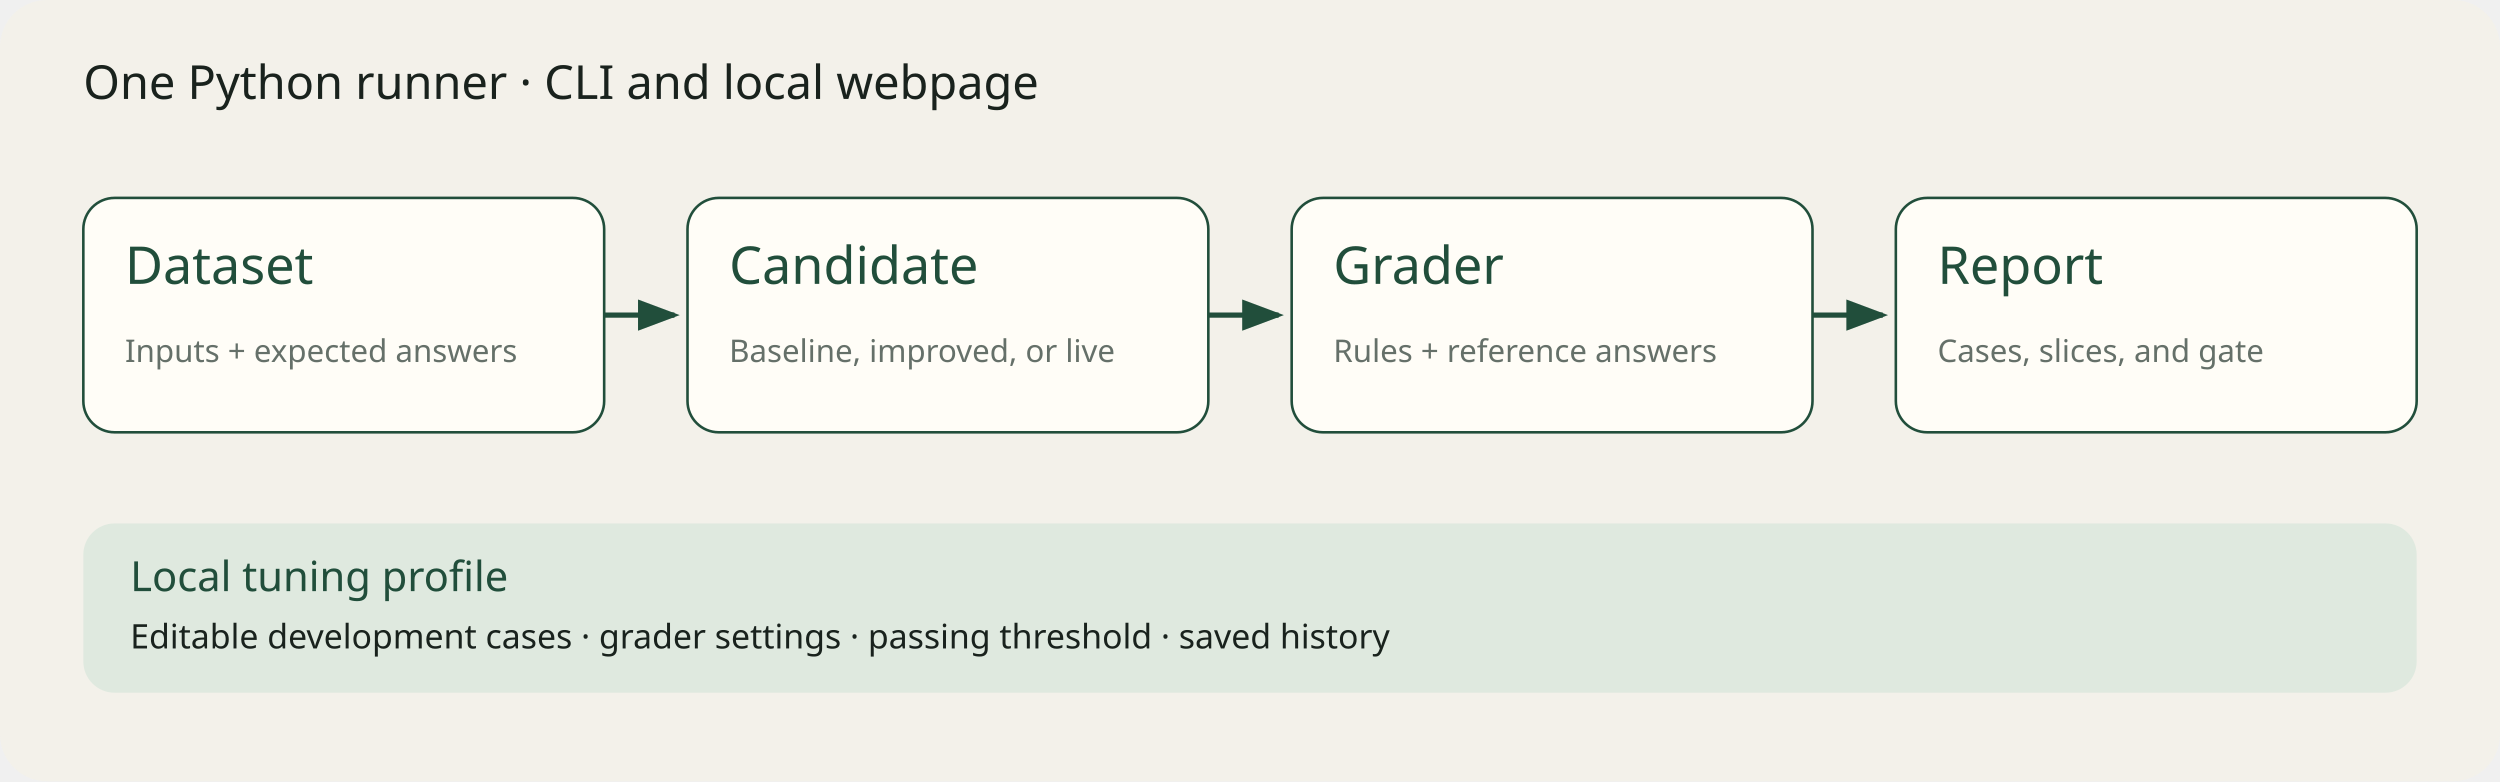
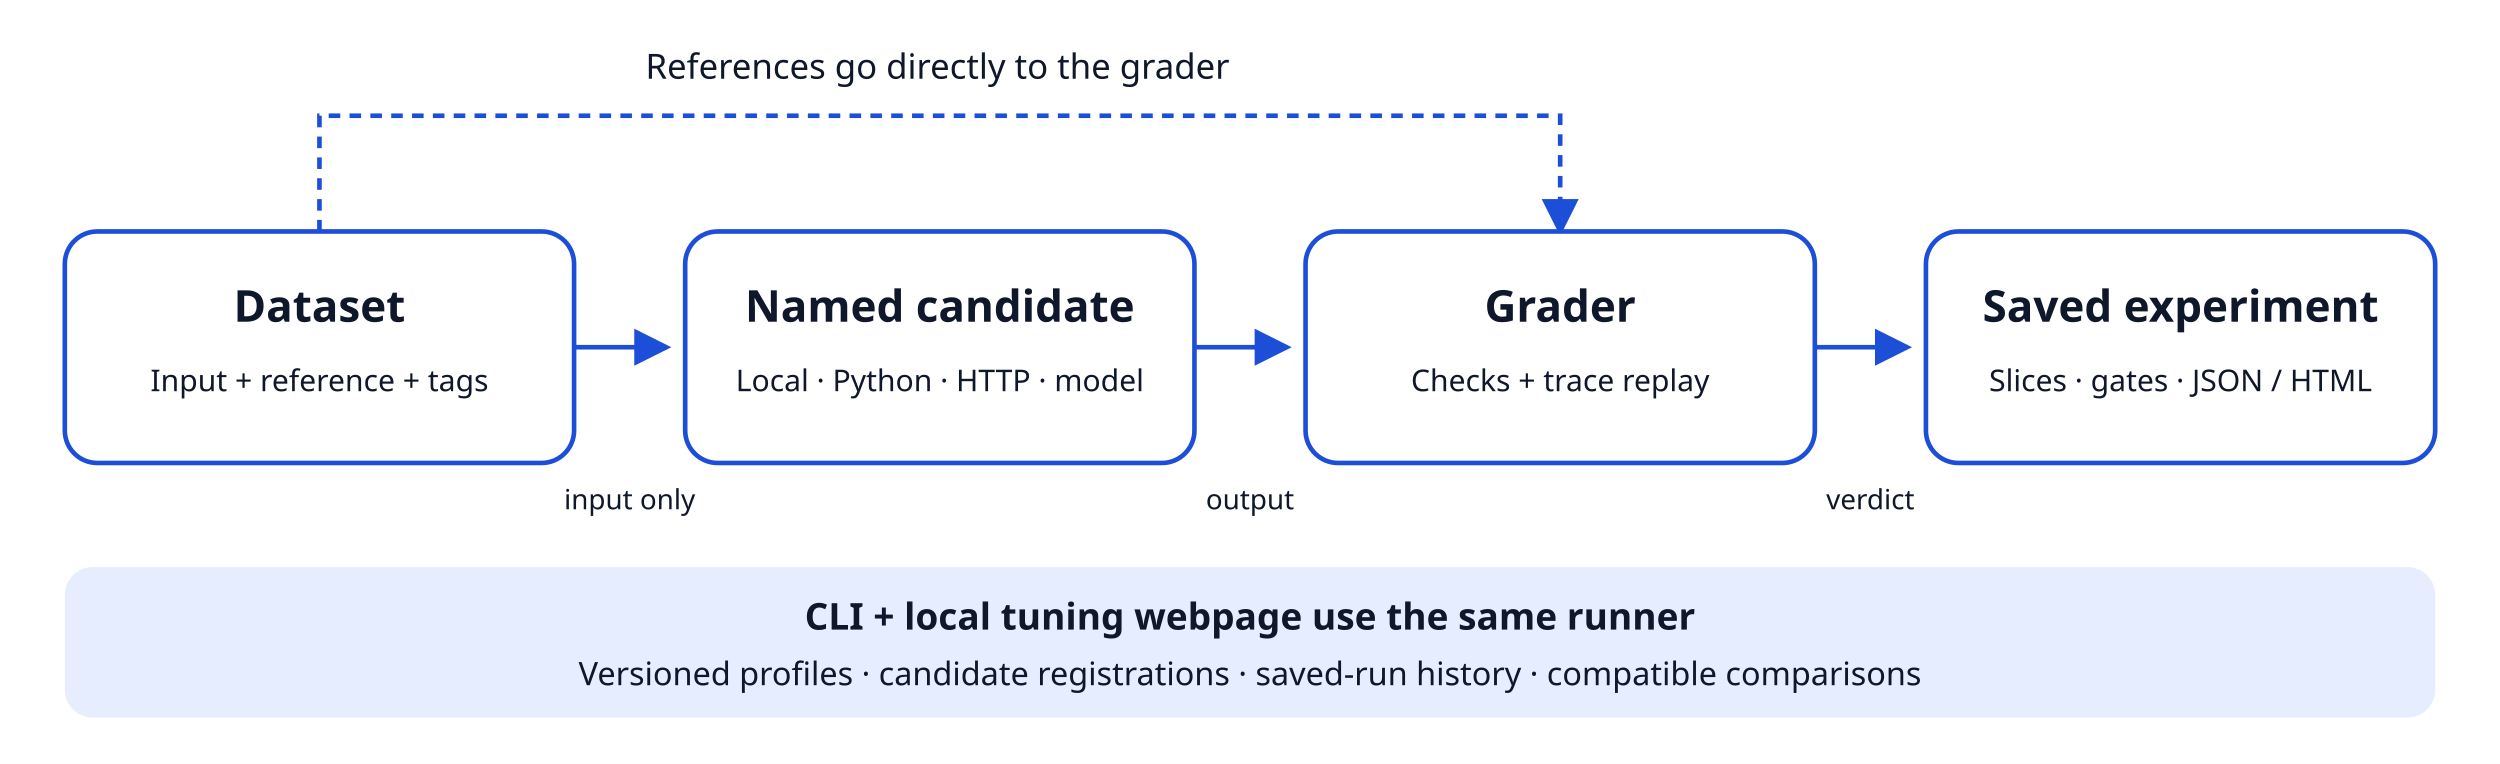
- <svg xmlns="http://www.w3.org/2000/svg" width="960" height="300" viewBox="0 0 960 300" role="img" aria-labelledby="title desc">
-   <rect width="960" height="300" rx="18" fill="#f3f1ea" />
+ <svg xmlns="http://www.w3.org/2000/svg" width="1080" height="330" viewBox="0 0 1080 330" role="img" aria-labelledby="title desc">
  <defs>
-     <marker id="arrow" markerWidth="8" markerHeight="8" refX="7" refY="3" orient="auto">
-       <path d="M0,0 L0,6 L8,3 z" fill="#214e3b" />
+     <marker id="arrow" markerWidth="8" markerHeight="8" refX="7" refY="4" orient="auto">
+       <path d="M0,0 L8,4 L0,8" fill="#1d4ed8" />
    </marker>
  </defs>
-   <text x="32" y="38" font-family="sans-serif" font-size="18" fill="#19221d">One Python runner · CLI and local webpage</text>
-   <rect x="32" y="76" width="200" height="90" rx="12" fill="#fffdf7" stroke="#214e3b" />
-   <text x="48" y="109" font-family="sans-serif" font-size="20" fill="#214e3b">Dataset</text>
-   <text x="48" y="139" font-family="sans-serif" font-size="12" fill="#657069">Inputs + expected answers</text>
-   <rect x="264" y="76" width="200" height="90" rx="12" fill="#fffdf7" stroke="#214e3b" />
-   <text x="280" y="109" font-family="sans-serif" font-size="20" fill="#214e3b">Candidate</text>
-   <text x="280" y="139" font-family="sans-serif" font-size="12" fill="#657069">Baseline, improved, or live</text>
-   <path d="M232,121 H259" stroke="#214e3b" stroke-width="2" marker-end="url(#arrow)" />
-   <rect x="496" y="76" width="200" height="90" rx="12" fill="#fffdf7" stroke="#214e3b" />
-   <text x="512" y="109" font-family="sans-serif" font-size="20" fill="#214e3b">Grader</text>
-   <text x="512" y="139" font-family="sans-serif" font-size="12" fill="#657069">Rules + reference answers</text>
-   <path d="M464,121 H491" stroke="#214e3b" stroke-width="2" marker-end="url(#arrow)" />
-   <rect x="728" y="76" width="200" height="90" rx="12" fill="#fffdf7" stroke="#214e3b" />
-   <text x="744" y="109" font-family="sans-serif" font-size="20" fill="#214e3b">Report</text>
-   <text x="744" y="139" font-family="sans-serif" font-size="12" fill="#657069">Cases, slices, and gate</text>
-   <path d="M696,121 H723" stroke="#214e3b" stroke-width="2" marker-end="url(#arrow)" />
-   <rect x="32" y="201" width="896" height="65" rx="12" fill="#dfe9df" />
-   <text x="50" y="227" font-family="sans-serif" font-size="16" fill="#214e3b">Local tuning profile</text>
-   <text x="50" y="249" font-family="sans-serif" font-size="13" fill="#19221d">Editable development cases · grader settings · passing threshold · saved history</text>
+   <rect width="1080" height="330" fill="white" />
+   <g font-family="system-ui,sans-serif" text-anchor="middle" fill="#0f172a">
+     <path d="M138 100 V50 H674 V100" fill="none" stroke="#1d4ed8" stroke-width="2" stroke-dasharray="5 4" marker-end="url(#arrow)" />
+     <text x="405" y="34" font-size="15">References go directly to the grader</text>
+     <rect x="28" y="100" width="220" height="100" rx="14" fill="white" stroke="#1d4ed8" stroke-width="2" />
+     <text x="138" y="139" font-size="19" font-weight="700">Dataset</text>
+     <text x="138" y="169" font-size="13">Input + reference + tags</text>
+     <rect x="296" y="100" width="220" height="100" rx="14" fill="white" stroke="#1d4ed8" stroke-width="2" />
+     <text x="406" y="139" font-size="19" font-weight="700">Named candidate</text>
+     <text x="406" y="169" font-size="13">Local · Python · HTTP · model</text>
+     <rect x="564" y="100" width="220" height="100" rx="14" fill="white" stroke="#1d4ed8" stroke-width="2" />
+     <text x="674" y="139" font-size="19" font-weight="700">Grader</text>
+     <text x="674" y="169" font-size="13">Checks + trace replay</text>
+     <rect x="832" y="100" width="220" height="100" rx="14" fill="white" stroke="#1d4ed8" stroke-width="2" />
+     <text x="942" y="139" font-size="19" font-weight="700">Saved experiment</text>
+     <text x="942" y="169" font-size="13">Slices · gates · JSON / HTML</text>
+     <path d="M248 150 H288" stroke="#1d4ed8" stroke-width="2" marker-end="url(#arrow)" />
+     <text x="272" y="220" font-size="12">input only</text>
+     <path d="M516 150 H556" stroke="#1d4ed8" stroke-width="2" marker-end="url(#arrow)" />
+     <text x="540" y="220" font-size="12">output</text>
+     <path d="M784 150 H824" stroke="#1d4ed8" stroke-width="2" marker-end="url(#arrow)" />
+     <text x="808" y="220" font-size="12">verdict</text>
+     <rect x="28" y="245" width="1024" height="65" rx="12" fill="#e5edff" />
+     <text x="540" y="272" font-size="16" font-weight="700">CLI + local tuning webpage use the same runner</text>
+     <text x="540" y="296" font-size="14">Versioned profiles · candidate registrations · saved-run history · compatible comparisons</text>
+   </g>
</svg>
